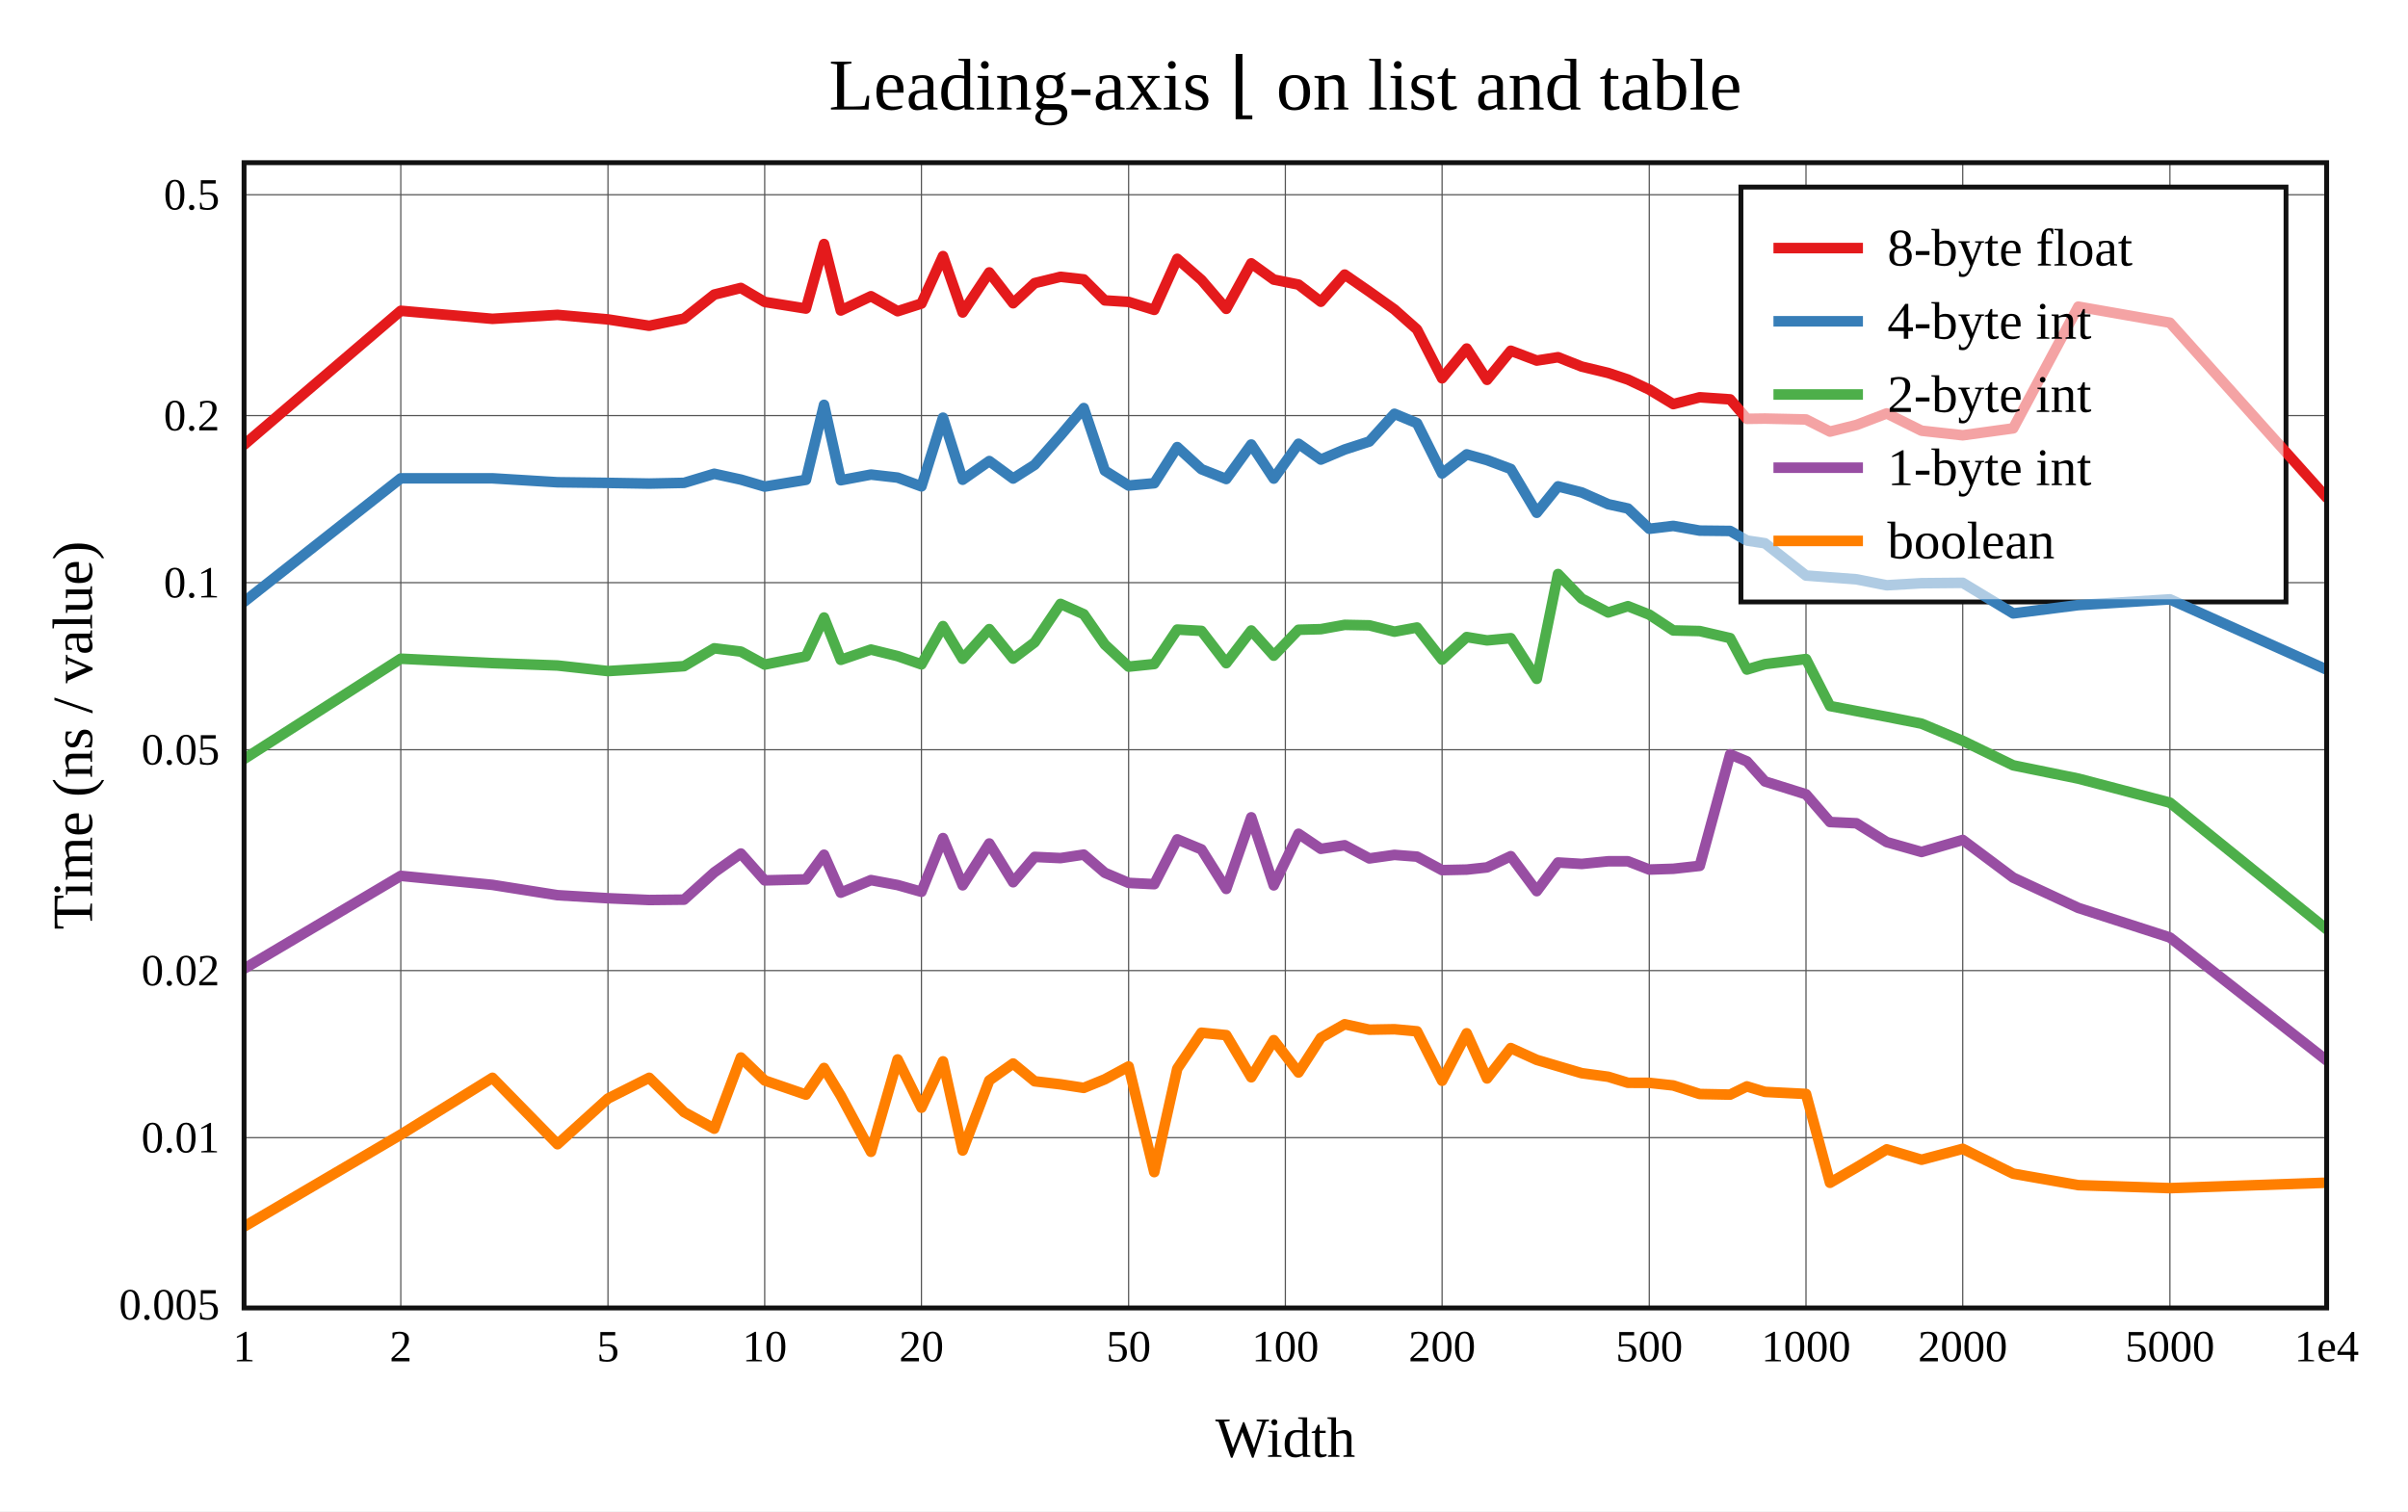
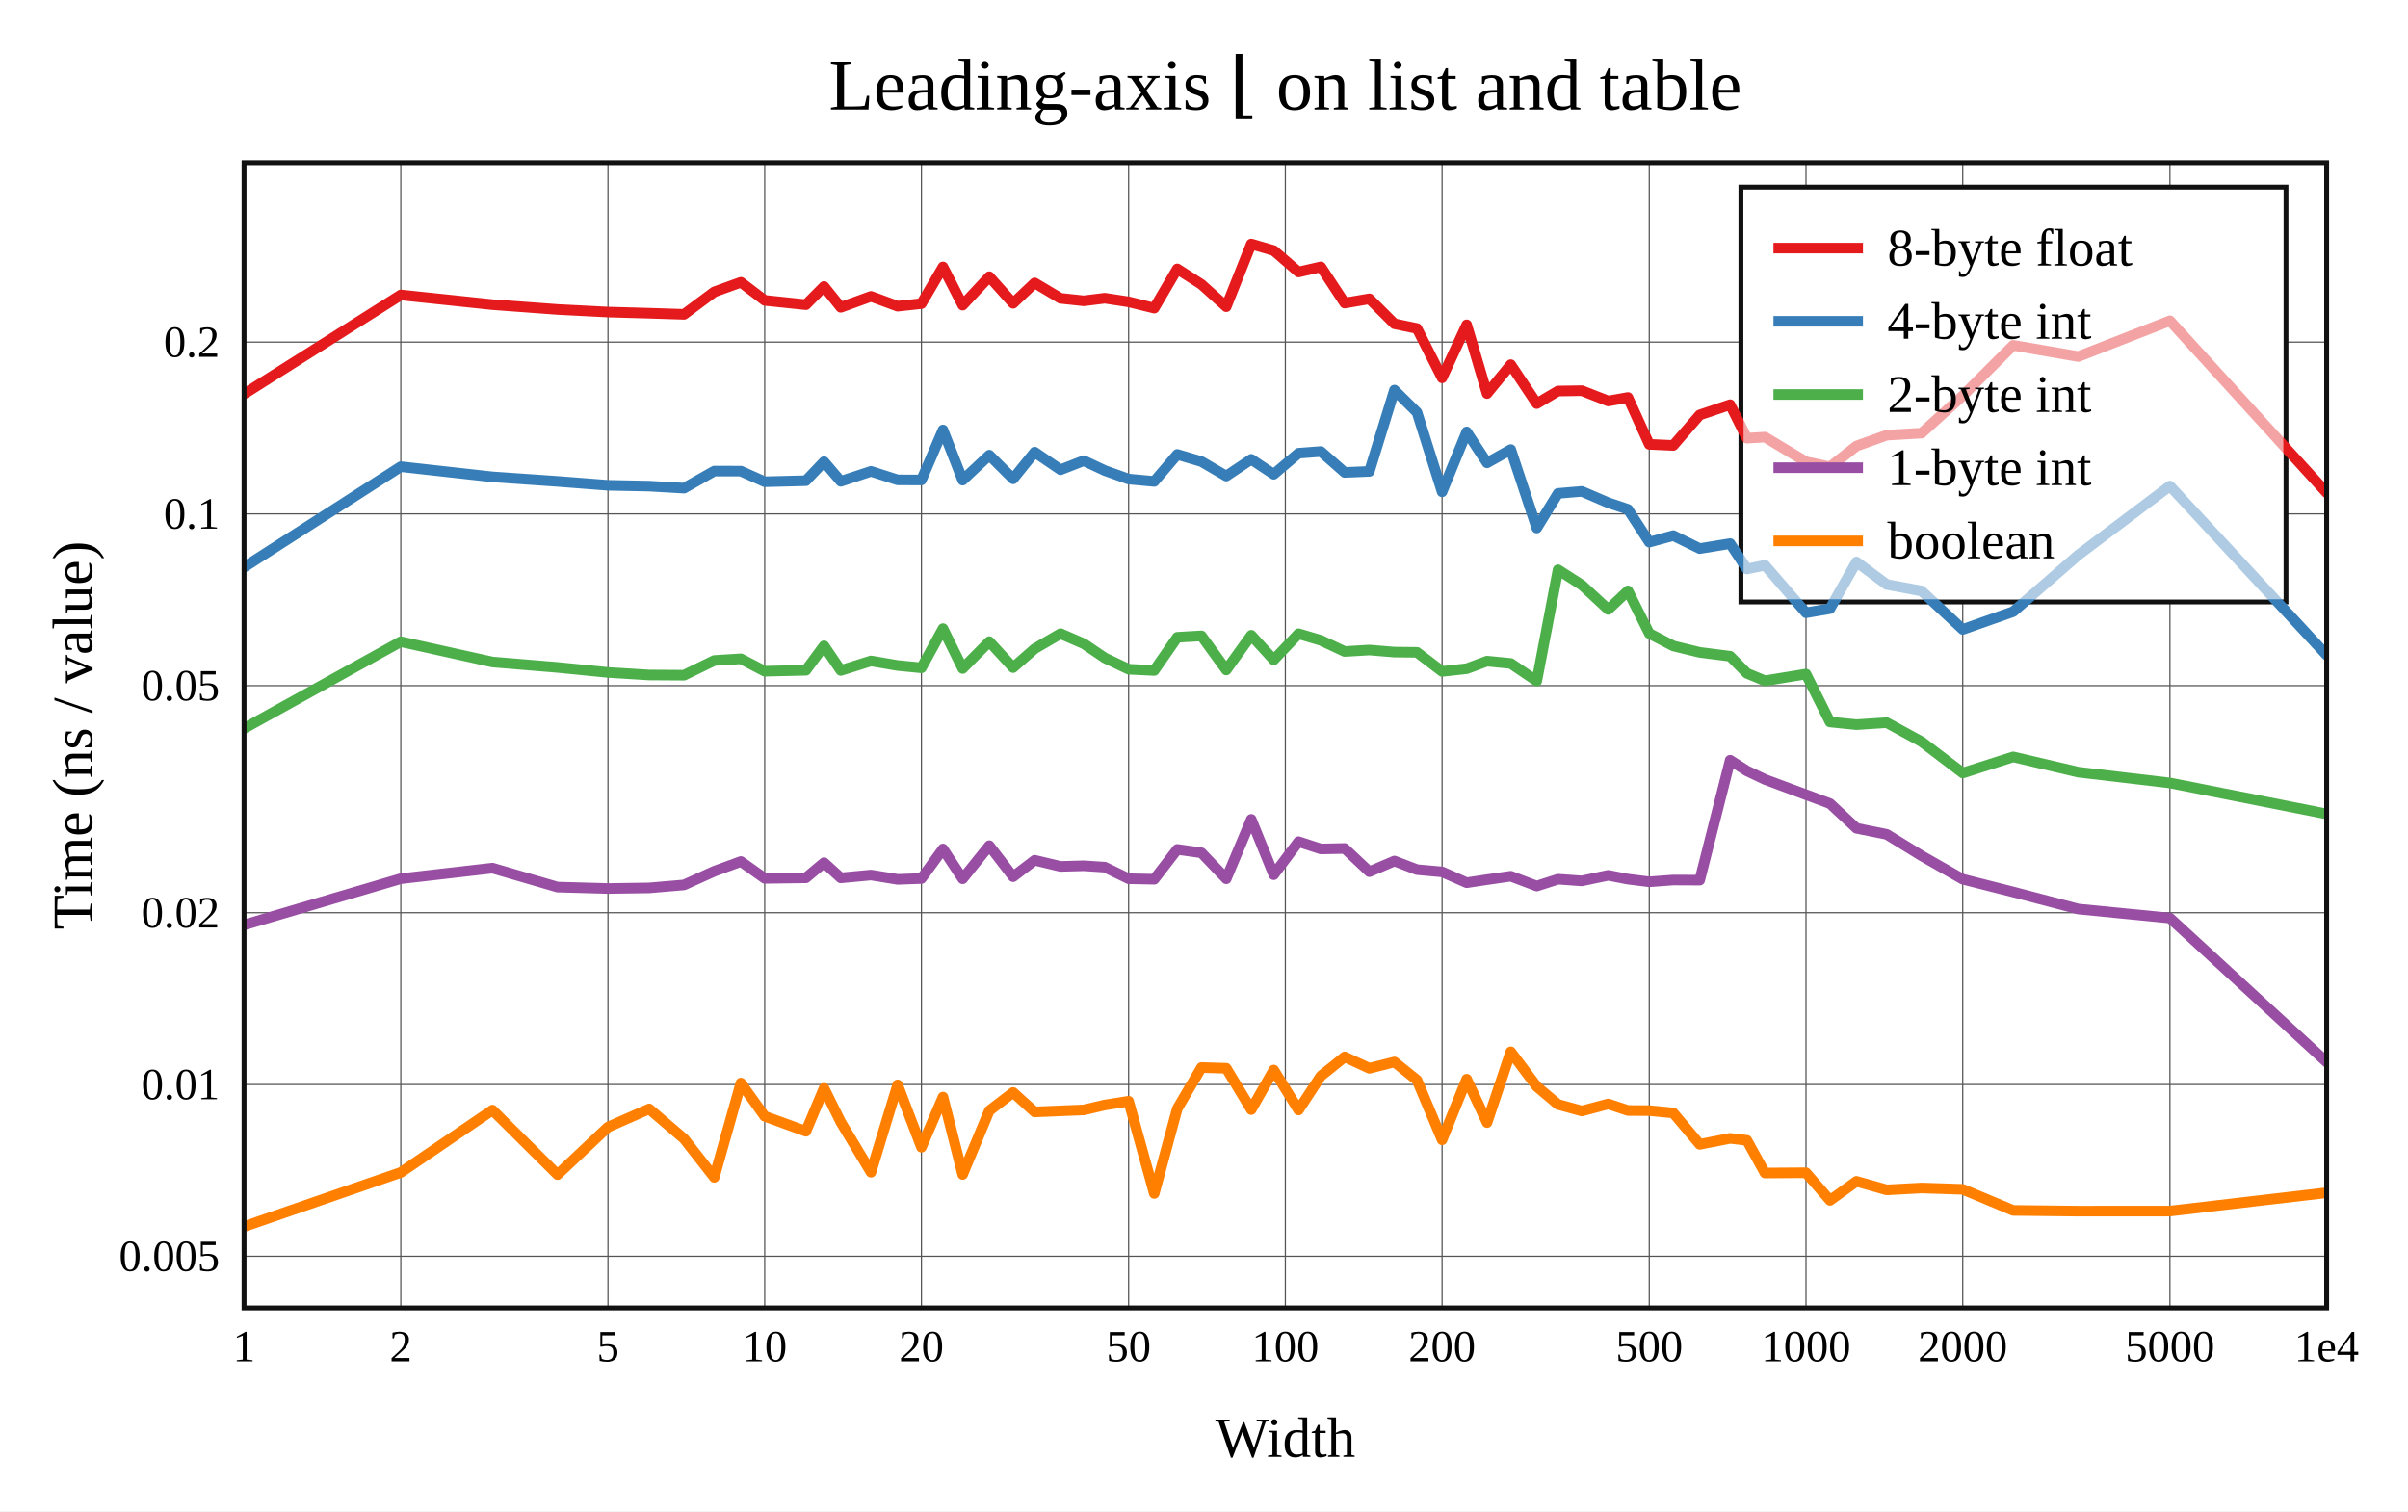
<svg xmlns="http://www.w3.org/2000/svg" viewBox="-60 -40 592 371.6" height="557.4" width="888">
  <g stroke-width="2.6" font-size="14px" text-anchor="middle">
    <defs>
      <clipPath id="clip">
        <rect x="0" y="0" width="512" height="281.6" />
      </clipPath>
    </defs>
    <rect fill="white" x="-60" y="-40" width="592" height="371.6" />
    <text dy="0.33em" font-size="18px" x="256" y="-19">Leading-axis ⌊ on list and table</text>
    <text dy="0.33em" x="256" y="313.6">Width</text>
    <text dy="0.33em" transform="rotate(-90)" x="-140.8" y="-42">Time (ns / value)</text>
    <g stroke-width="0.3" stroke="#555">
      <path d="M38.532 0v281.6" />
      <path d="M89.468 0v281.6" />
      <path d="M128 0v281.6" />
      <path d="M166.532 0v281.6" />
      <path d="M217.468 0v281.6" />
      <path d="M256 0v281.6" />
      <path d="M294.532 0v281.6" />
      <path d="M345.468 0v281.6" />
      <path d="M384 0v281.6" />
      <path d="M422.532 0v281.6" />
      <path d="M473.468 0v281.6" />
-       <path d="M0 239.729h512" />
-       <path d="M0 198.65h512" />
-       <path d="M0 144.346h512" />
-       <path d="M0 103.266h512" />
-       <path d="M0 62.187h512" />
-       <path d="M0 7.883h512" />
+       <path d="M0 268.896h512" />
+       <path d="M0 226.66h512" />
+       <path d="M0 184.424h512" />
+       <path d="M0 128.59h512" />
+       <path d="M0 86.354h512" />
+       <path d="M0 44.118h512" />
    </g>
    <g font-size="11px">
      <text dy="0.33em" x="0" y="291.1">1</text>
      <text dy="0.33em" x="38.532" y="291.1">2</text>
      <text dy="0.33em" x="89.468" y="291.1">5</text>
      <text dy="0.33em" x="128" y="291.1">10</text>
      <text dy="0.33em" x="166.532" y="291.1">20</text>
      <text dy="0.33em" x="217.468" y="291.1">50</text>
      <text dy="0.33em" x="256" y="291.1">100</text>
      <text dy="0.33em" x="294.532" y="291.1">200</text>
      <text dy="0.33em" x="345.468" y="291.1">500</text>
      <text dy="0.33em" x="384" y="291.1">1000</text>
      <text dy="0.33em" x="422.532" y="291.1">2000</text>
      <text dy="0.33em" x="473.468" y="291.1">5000</text>
      <text dy="0.33em" x="512" y="291.1">1e4</text>
      <g text-anchor="end">
-         <text dy="0.33em" x="-6" y="280.808">0.005</text>
-         <text dy="0.33em" x="-6" y="239.729">0.01</text>
-         <text dy="0.33em" x="-6" y="198.65">0.02</text>
-         <text dy="0.33em" x="-6" y="144.346">0.05</text>
-         <text dy="0.33em" x="-6" y="103.266">0.1</text>
-         <text dy="0.33em" x="-6" y="62.187">0.2</text>
-         <text dy="0.33em" x="-6" y="7.883">0.5</text>
+         <text dy="0.33em" x="-6" y="268.896">0.005</text>
+         <text dy="0.33em" x="-6" y="226.66">0.01</text>
+         <text dy="0.33em" x="-6" y="184.424">0.02</text>
+         <text dy="0.33em" x="-6" y="128.59">0.05</text>
+         <text dy="0.33em" x="-6" y="86.354">0.1</text>
+         <text dy="0.33em" x="-6" y="44.118">0.2</text>
      </g>
    </g>
    <rect stroke-width="1.2" stroke="#111" fill="white" transform="translate(368,6)" x="0" y="0" width="134" height="102" />
    <g clip-path="url(#clip)" fill="none" stroke-linecap="round" stroke-linejoin="round">
-       <path stroke="#e41a1c" d="M0 69.359L38.532 36.422L61.072 38.394L77.064 37.425L89.468 38.537L99.603 40.105L108.173 38.33L115.596 32.432L122.143 30.805L128 34.247L138.135 35.87L142.585 20L146.704 36.345L154.127 32.838L160.675 36.522L166.532 34.64L171.83 22.971L176.667 36.837L183.215 26.984L189.072 34.563L194.37 29.618L200.73 28.06L206.436 28.699L211.611 33.861L217.468 34.233L223.768 36.194L229.426 23.64L235.373 28.839L241.471 35.941L247.616 24.756L253.149 28.75L259.239 29.978L264.728 34.191L270.585 27.512L276.655 31.705L282.818 36.088L288.365 41.013L294.532 53.018L300.583 45.701L305.586 53.395L311.42 46.238L317.808 48.655L323.04 47.834L328.88 50.146L335.377 51.706L340.225 53.328L345.468 55.794L351.37 59.365L357.873 57.685L365.351 58.201L369.471 62.983L373.909 62.922L384 63.138L389.901 66.119L396.404 64.496L403.844 61.656L412.408 65.905L422.532 67.031L434.936 65.323L450.94 35.4L473.468 39.348L512 82.358" />
-       <path stroke="#377eb8" d="M0 107.98L38.532 77.611L61.072 77.612L77.064 78.579L89.468 78.735L99.603 78.905L108.173 78.728L115.596 76.493L122.143 77.925L128 79.641L138.135 77.983L142.585 59.546L146.704 78.085L154.127 76.693L160.675 77.439L166.532 79.591L171.83 62.703L176.667 77.956L183.215 73.366L189.072 77.666L194.37 74.287L200.73 67.067L206.436 60.334L211.611 75.719L217.468 79.387L223.768 78.819L229.426 69.932L235.373 75.373L241.471 77.78L247.616 69.3L253.149 77.676L259.239 69.114L264.728 73L270.585 70.525L276.655 68.559L282.818 61.748L288.365 64.06L294.532 76.417L300.583 71.723L305.586 73.133L311.42 75.312L317.808 86.086L323.04 79.589L328.88 81.092L335.377 83.974L340.225 85.036L345.468 90.018L351.37 89.315L357.873 90.469L365.351 90.553L369.471 92.913L373.909 93.581L384 101.51L389.901 101.96L396.404 102.441L403.844 103.908L412.408 103.401L422.532 103.31L434.936 110.829L450.94 108.785L473.468 107.37L512 124.647" />
-       <path stroke="#4daf4a" d="M0 146.618L38.532 121.967L61.072 123.043L77.064 123.638L89.468 125.008L99.603 124.395L108.173 123.799L115.596 119.41L122.143 120.217L128 123.407L138.135 121.394L142.585 111.843L146.704 122.245L154.127 119.719L160.675 121.33L166.532 123.358L171.83 113.944L176.667 121.989L183.215 114.688L189.072 121.944L194.37 117.937L200.73 108.488L206.436 111.024L211.611 118.472L217.468 123.917L223.768 123.273L229.426 114.799L235.373 115.127L241.471 123.068L247.616 115.031L253.149 121.221L259.239 114.849L264.728 114.703L270.585 113.646L276.655 113.765L282.818 115.315L288.365 114.294L294.532 122.2L300.583 116.64L305.586 117.463L311.42 116.92L317.808 126.917L323.04 101.146L328.88 107.204L335.377 110.594L340.225 109.049L345.468 111.127L351.37 115.013L357.873 115.17L365.351 116.903L369.471 124.633L373.909 123.304L384 122.048L389.901 133.6L396.404 134.842L403.844 136.242L412.408 137.938L422.532 142.169L434.936 148.181L450.94 151.448L473.468 157.357L512 188.48" />
-       <path stroke="#984ea3" d="M0 198.192L38.532 175.359L61.072 177.578L77.064 180.116L89.468 180.86L99.603 181.297L108.173 181.205L115.596 174.507L122.143 169.872L128 176.47L138.135 176.224L142.585 170.166L146.704 179.492L154.127 176.403L160.675 177.62L166.532 179.279L171.83 166.072L176.667 177.678L183.215 167.399L189.072 176.926L194.37 170.702L200.73 170.994L206.436 170.137L211.611 174.598L217.468 177.091L223.768 177.404L229.426 166.388L235.373 168.85L241.471 178.569L247.616 160.964L253.149 177.696L259.239 165.01L264.728 168.714L270.585 167.836L276.655 171.073L282.818 170.204L288.365 170.632L294.532 173.95L300.583 173.82L305.586 173.282L311.42 170.523L317.808 179.119L323.04 172.075L328.88 172.423L335.377 171.774L340.225 171.774L345.468 173.81L351.37 173.62L357.873 172.901L365.351 145.492L369.471 147.207L373.909 152.146L384 155.307L389.901 162.126L396.404 162.428L403.844 167.056L412.408 169.485L422.532 166.528L434.936 175.797L450.94 183.24L473.468 190.514L512 220.74" />
-       <path stroke="#ff7f00" d="M0 261.6L38.532 238.981L61.072 225.014L77.064 241.345L89.468 230.111L99.603 225.014L108.173 233.45L115.596 237.519L122.143 220.026L128 225.671L138.135 229.154L142.585 222.598L146.704 229.409L154.127 243.207L160.675 220.5L166.532 232.365L171.83 220.971L176.667 242.891L183.215 225.664L189.072 221.498L194.37 225.87L200.73 226.617L206.436 227.494L211.611 225.385L217.468 222.225L223.768 248.199L229.426 222.773L235.373 213.931L241.471 214.523L247.616 224.885L253.149 215.754L259.239 223.707L264.728 215.187L270.585 211.845L276.655 213.184L282.818 213.075L288.365 213.585L294.532 225.741L300.583 214.07L305.586 225.174L311.42 217.705L317.808 220.612L323.04 222.158L328.88 223.881L335.377 224.759L340.225 226.242L345.468 226.254L351.37 226.899L357.873 228.998L365.351 229.146L369.471 227.131L373.909 228.479L384 228.983L389.901 250.826L396.404 247.056L403.844 242.612L412.408 245.161L422.532 242.476L434.936 248.585L450.94 251.408L473.468 252.144L512 250.808" />
+       <path stroke="#e41a1c" d="M0 56.877L38.532 32.527L61.072 34.901L77.064 36.089L89.468 36.726L99.603 37.012L108.173 37.287L115.596 31.766L122.143 29.404L128 33.859L138.135 34.914L142.585 30.432L146.704 35.563L154.127 32.877L160.675 35.285L166.532 34.652L171.83 25.631L176.667 35.033L183.215 28.028L189.072 34.577L194.37 29.563L200.73 33.356L206.436 33.966L211.611 33.326L217.468 34.217L223.768 35.76L229.426 26.112L235.373 29.923L241.471 35.408L247.616 20L253.149 21.605L259.239 26.879L264.728 25.617L270.585 34.519L276.655 33.475L282.818 39.615L288.365 40.771L294.532 52.908L300.583 39.866L305.586 56.767L311.42 49.668L317.808 59.24L323.04 56.15L328.88 56.059L335.377 58.601L340.225 57.741L345.468 69.262L351.37 69.526L357.873 62.024L365.351 59.506L369.471 67.745L373.909 67.48L384 73.544L389.901 74.798L396.404 69.678L403.844 67.003L412.408 66.497L422.532 57.305L434.936 44.906L450.94 47.669L473.468 38.875L512 81.162" />
+       <path stroke="#377eb8" d="M0 99.468L38.532 74.748L61.072 77.258L77.064 78.369L89.468 79.329L99.603 79.533L108.173 80.033L115.596 75.828L122.143 75.845L128 78.456L138.135 78.197L142.585 73.518L146.704 78.353L154.127 75.895L160.675 77.997L166.532 78.02L171.83 65.722L176.667 78.059L183.215 71.916L189.072 77.742L194.37 71.176L200.73 75.502L206.436 73.279L211.611 75.705L217.468 77.801L223.768 78.374L229.426 71.74L235.373 73.495L241.471 77.054L247.616 72.944L253.149 76.618L259.239 71.443L264.728 71.023L270.585 76.168L276.655 75.91L282.818 55.917L288.365 61.391L294.532 80.933L300.583 66.198L305.586 73.809L311.42 70.547L317.808 89.836L323.04 81.318L328.88 80.827L335.377 83.615L340.225 85.247L345.468 93.308L351.37 91.698L357.873 94.89L365.351 93.667L369.471 99.9L373.909 99.001L384 110.667L389.901 109.655L396.404 98.175L403.844 103.711L412.408 105.313L422.532 114.764L434.936 110.393L450.94 96.473L473.468 79.499L512 121.083" />
+       <path stroke="#4daf4a" d="M0 139.119L38.532 117.781L61.072 122.778L77.064 124.104L89.468 125.34L99.603 125.967L108.173 126.021L115.596 122.406L122.143 121.993L128 125.04L138.135 124.802L142.585 118.786L146.704 124.848L154.127 122.515L160.675 123.633L166.532 124.206L171.83 114.568L176.667 124.369L183.215 117.761L189.072 124.145L194.37 119.515L200.73 115.807L206.436 118.275L211.611 121.772L217.468 124.548L223.768 124.854L229.426 116.701L235.373 116.353L241.471 124.734L247.616 116.204L253.149 122.247L259.239 115.824L264.728 117.452L270.585 120.193L276.655 119.828L282.818 120.338L288.365 120.394L294.532 125.086L300.583 124.419L305.586 122.563L311.42 123.134L317.808 127.459L323.04 100.094L328.88 103.843L335.377 109.851L340.225 105.281L345.468 115.754L351.37 118.825L357.873 120.407L365.351 121.359L369.471 125.551L373.909 127.388L384 125.736L389.901 137.526L396.404 138.182L403.844 137.693L412.408 142.371L422.532 150.07L434.936 146.107L450.94 149.859L473.468 152.518L512 160.137" />
+       <path stroke="#984ea3" d="M0 187.427L38.532 176.056L61.072 173.461L77.064 178.122L89.468 178.469L99.603 178.322L108.173 177.588L115.596 174.23L122.143 171.829L128 175.976L138.135 175.84L142.585 172.121L146.704 175.855L154.127 175.16L160.675 176.224L166.532 176.011L171.83 168.749L176.667 176.078L183.215 167.941L189.072 175.565L194.37 171.523L200.73 173.041L206.436 172.881L211.611 173.226L217.468 176.067L223.768 176.194L229.426 168.854L235.373 169.694L241.471 176.08L247.616 161.474L253.149 175.077L259.239 166.961L264.728 168.748L270.585 168.627L276.655 174.34L282.818 171.709L288.365 173.837L294.532 174.387L300.583 177.047L305.586 176.293L311.42 175.45L317.808 177.865L323.04 176.183L328.88 176.599L335.377 175.232L340.225 176.17L345.468 176.82L351.37 176.384L357.873 176.416L365.351 146.926L369.471 149.555L373.909 151.661L384 155.407L389.901 157.589L396.404 163.663L403.844 165.159L412.408 170.419L422.532 176.184L434.936 179.326L450.94 183.523L473.468 185.739L512 221.152" />
+       <path stroke="#ff7f00" d="M0 261.6L38.532 248.289L61.072 232.957L77.064 248.821L89.468 237.132L99.603 232.667L108.173 240.002L115.596 249.491L122.143 226.302L128 234.477L138.135 238.158L142.585 227.586L146.704 235.904L154.127 248.237L160.675 226.751L166.532 242.074L171.83 229.75L176.667 248.783L183.215 233.102L189.072 228.612L194.37 233.403L200.73 233.136L206.436 232.908L211.611 231.702L217.468 230.775L223.768 253.45L229.426 232.627L235.373 222.477L241.471 222.666L247.616 232.83L253.149 223.105L259.239 232.932L264.728 224.57L270.585 219.87L276.655 222.67L282.818 221.12L288.365 225.581L294.532 240.257L300.583 225.35L305.586 236.023L311.42 218.616L317.808 227.154L323.04 231.558L328.88 233.17L335.377 231.446L340.225 233.053L345.468 233.08L351.37 233.652L357.873 241.371L365.351 239.9L369.471 240.386L373.909 248.425L384 248.359L389.901 255.153L396.404 250.474L403.844 252.572L412.408 252.111L422.532 252.442L434.936 257.624L450.94 257.799L473.468 257.786L512 253.276" />
    </g>
    <rect stroke-width="1.2" stroke="#111" fill="none" x="0" y="0" width="512" height="281.6" />
    <g transform="translate(368,6)" text-anchor="start" font-size="13px">
      <rect fill="white" opacity="0.6" x="0.65" y="0.65" width="132.7" height="100.7" />
      <path stroke="#e41a1c" d="M8 15h22" />
      <path stroke="#377eb8" d="M8 33h22" />
      <path stroke="#4daf4a" d="M8 51h22" />
      <path stroke="#984ea3" d="M8 69h22" />
      <path stroke="#ff7f00" d="M8 87h22" />
      <text dy="0.33em" x="36" y="15">8-byte float</text>
      <text dy="0.33em" x="36" y="33">4-byte int</text>
      <text dy="0.33em" x="36" y="51">2-byte int</text>
      <text dy="0.33em" x="36" y="69">1-byte int</text>
      <text dy="0.33em" x="36" y="87">boolean</text>
    </g>
  </g>
</svg>
